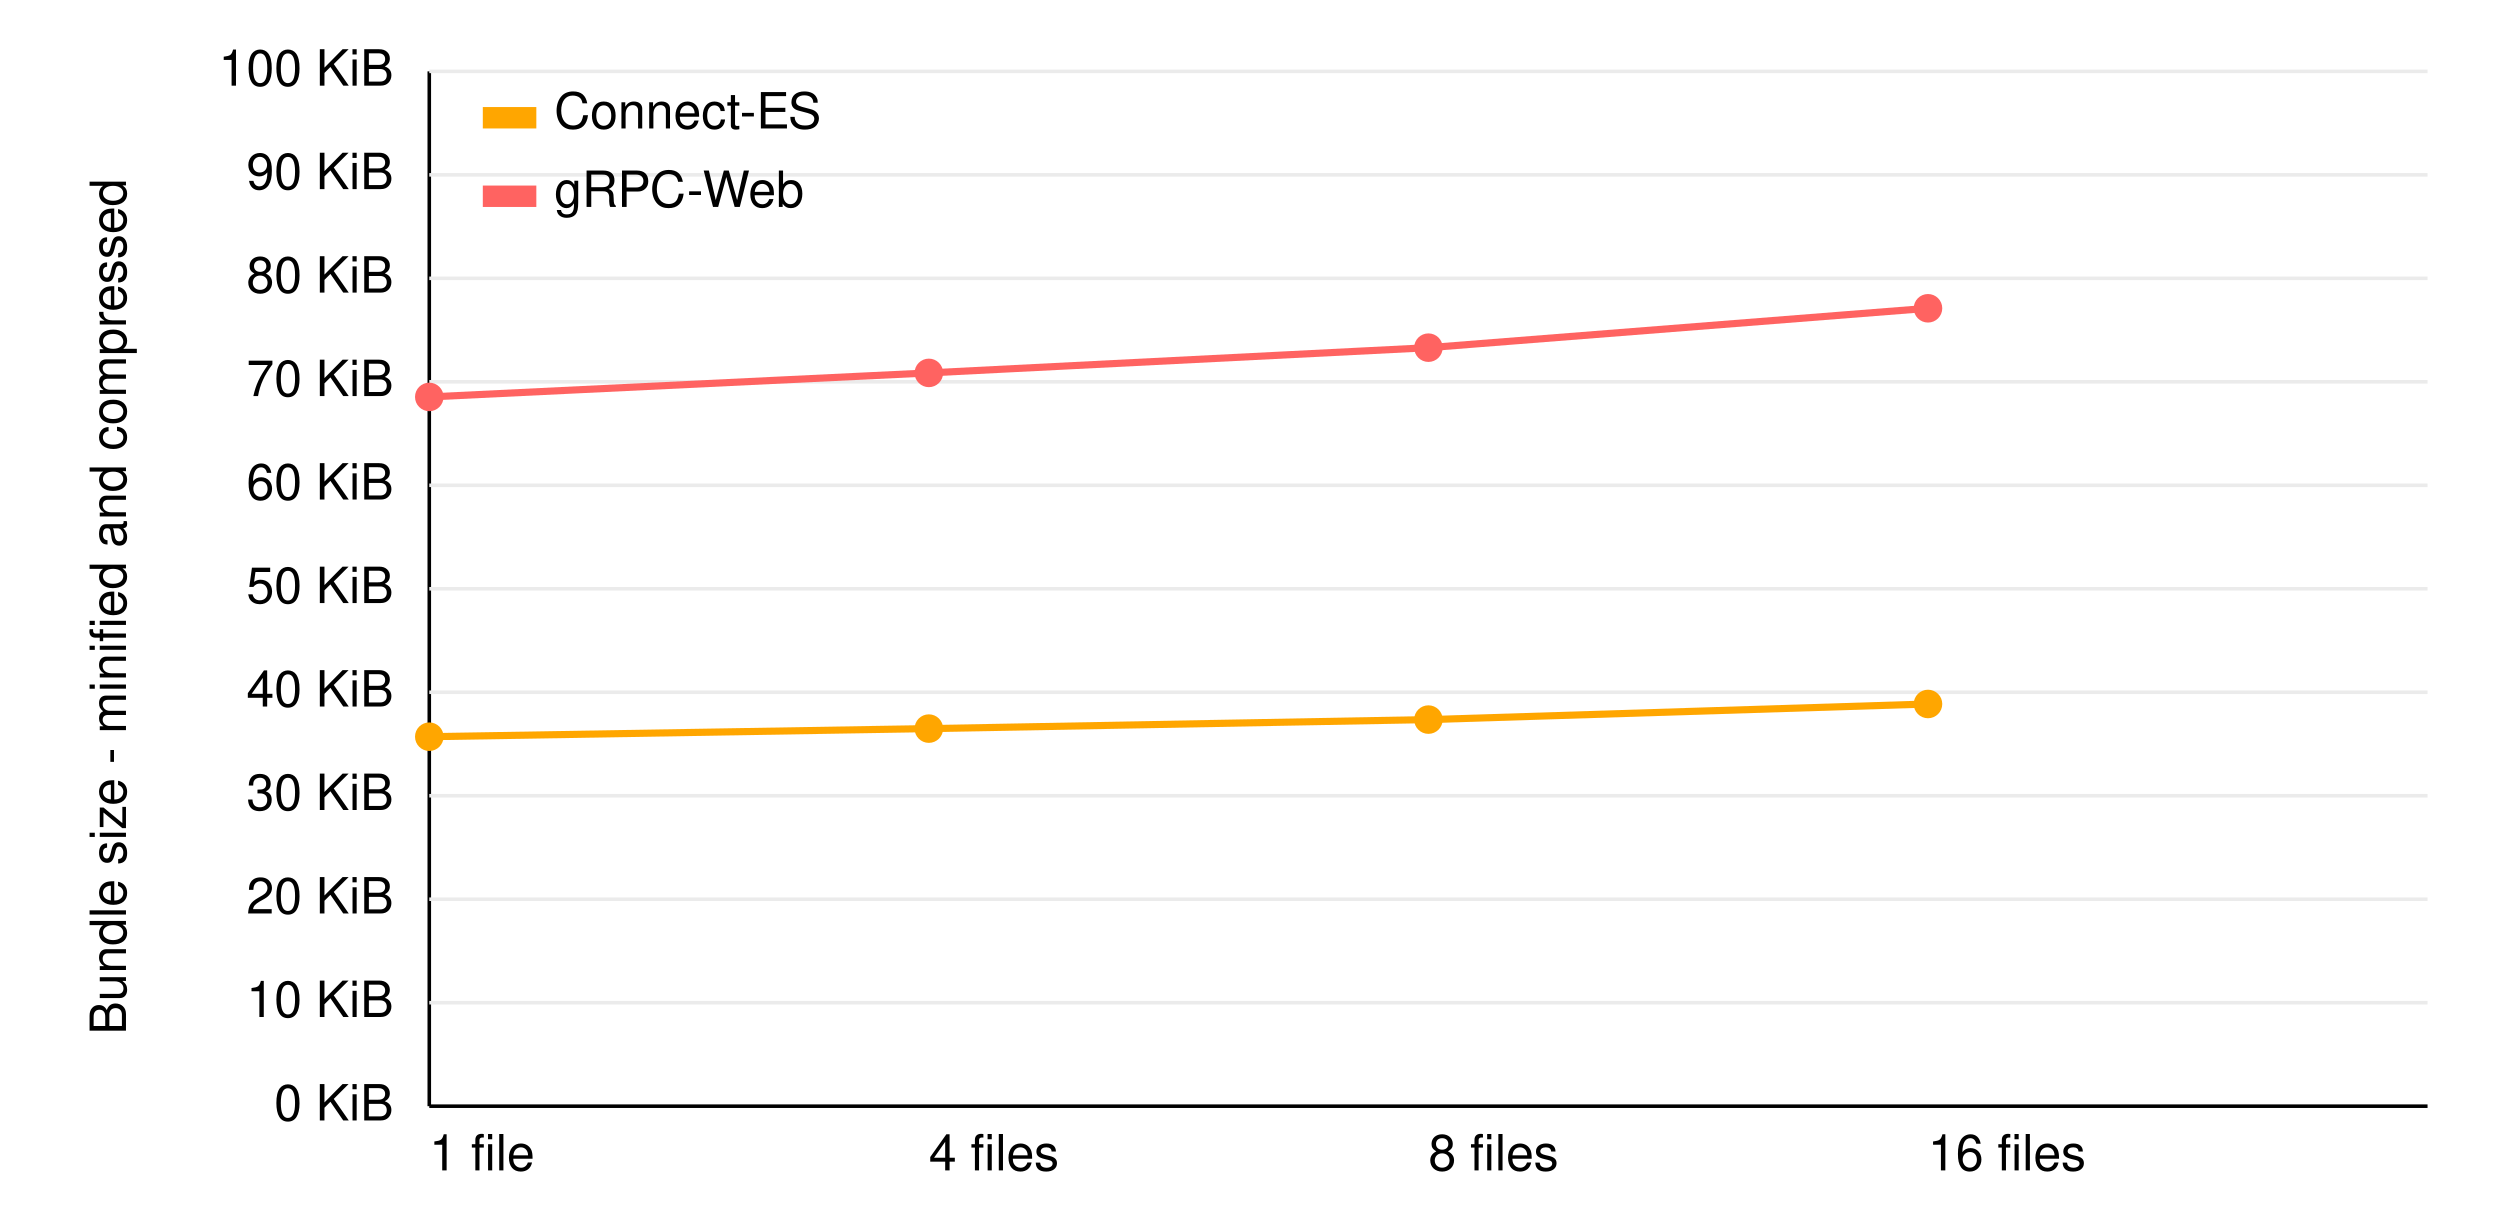
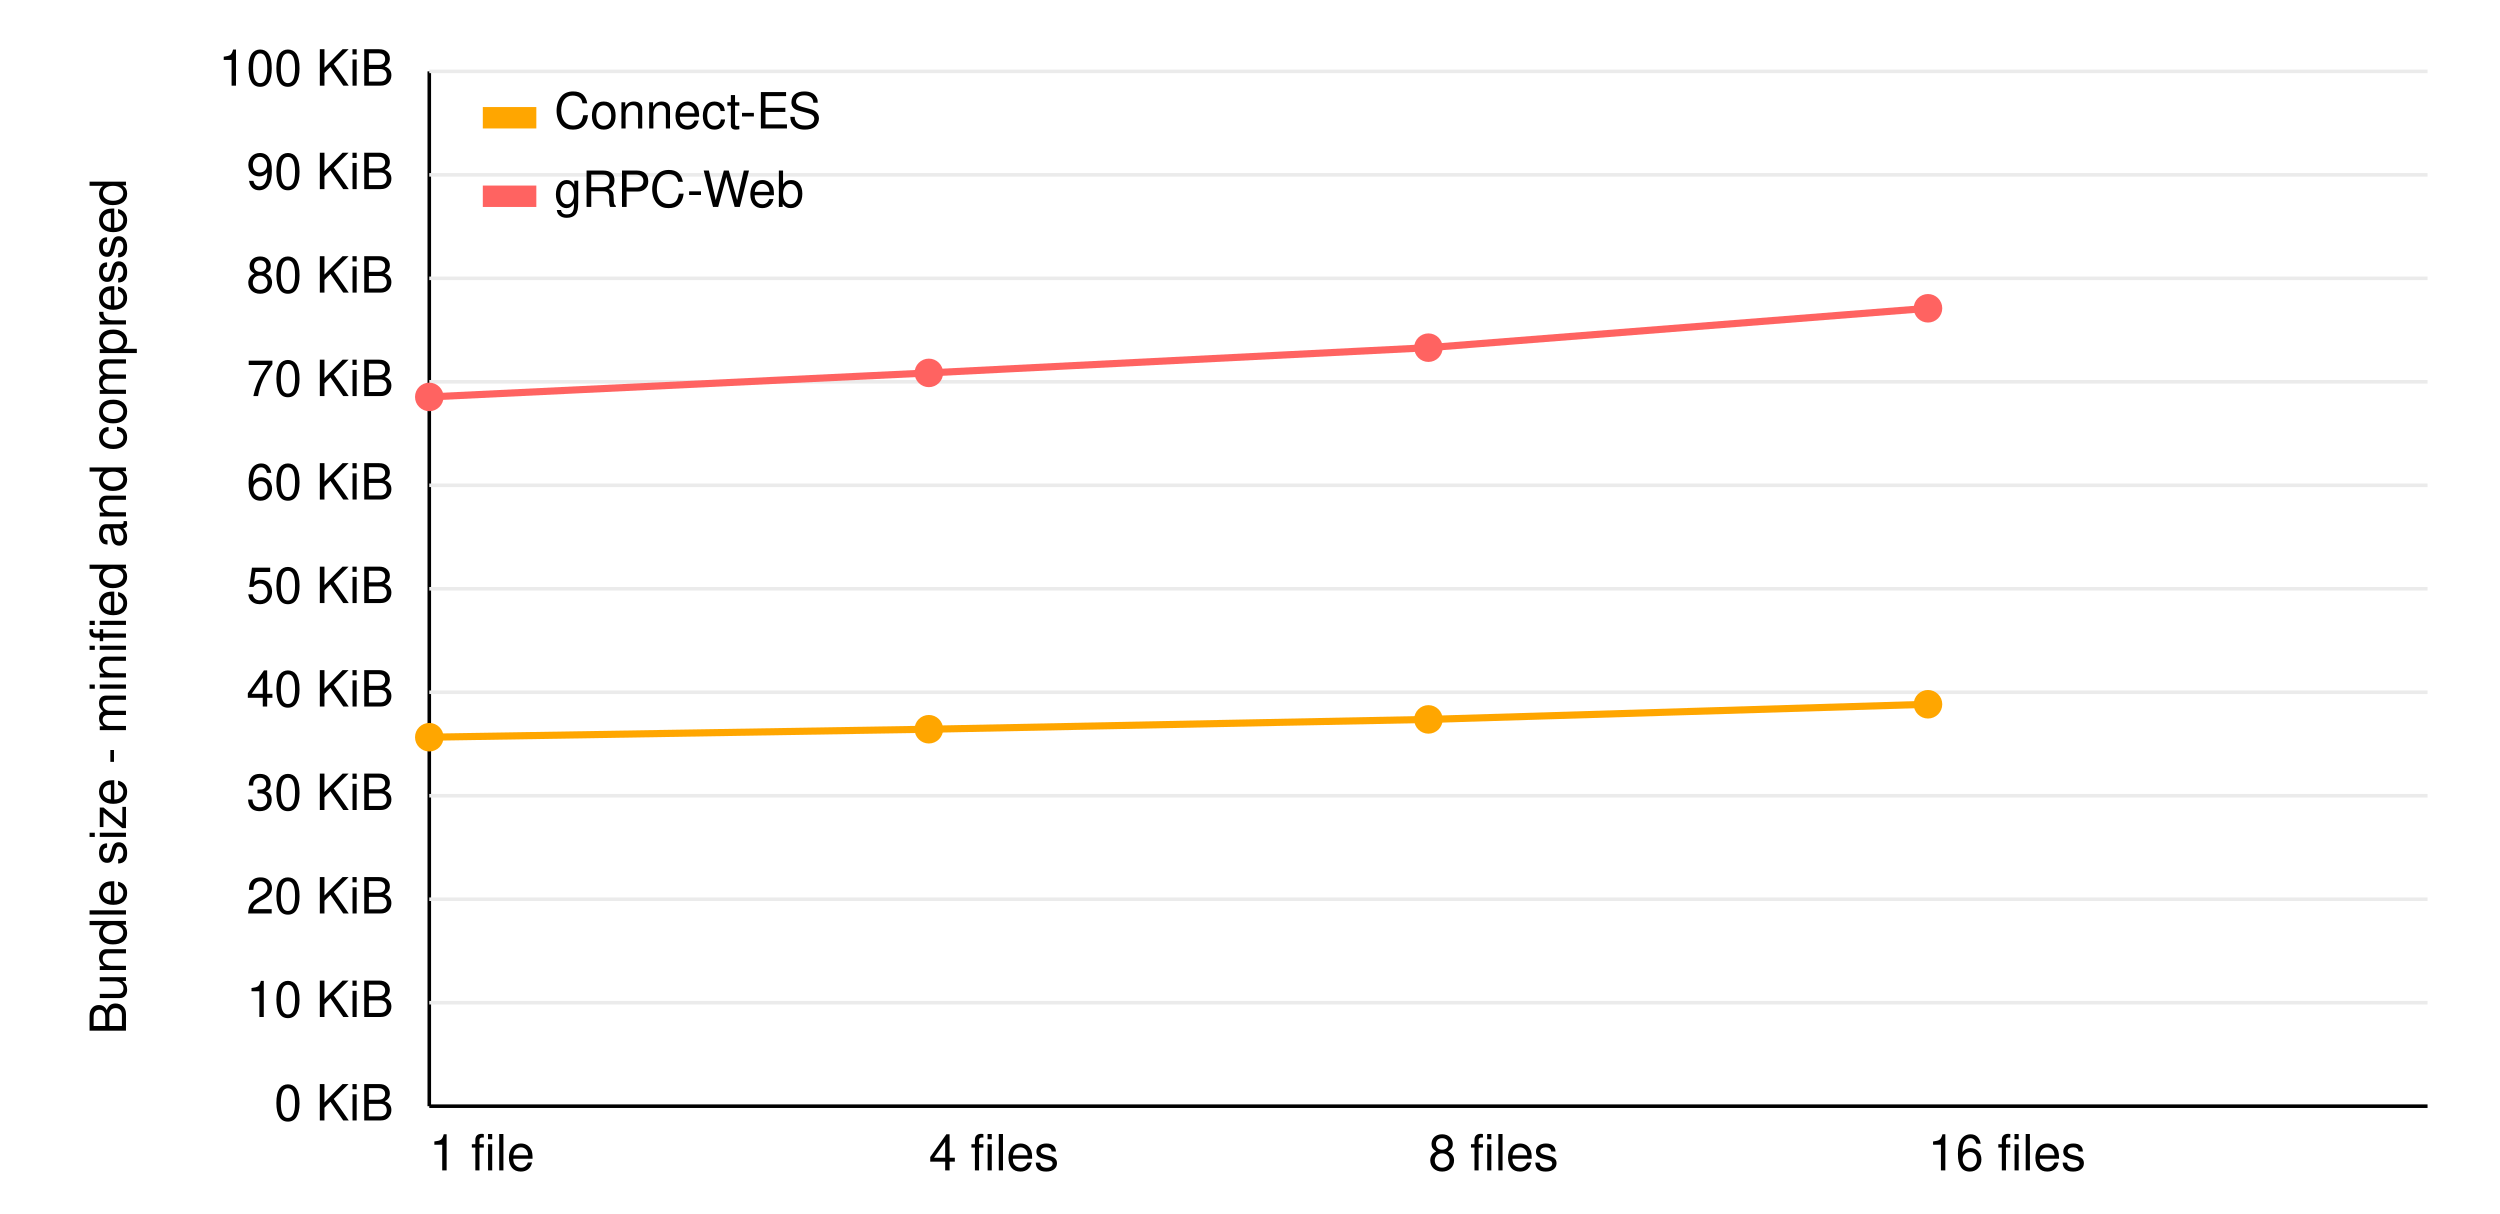
<svg xmlns="http://www.w3.org/2000/svg" version="1.1" width="680px" height="330px" viewBox="0 0 680 340" class="chart">
  <style>
      
      text {
        font: 14px Verdana, Helvetica, Arial, sans-serif;
      }
      
    </style>
  <g transform="translate(110,310)">
    <line y1="0" x2="560" stroke="black" />
    <text x="0" y="18" text-anchor="start">1 file</text>
    <text x="140" y="18" text-anchor="start">4 files</text>
    <text x="280" y="18" text-anchor="start">8 files</text>
    <text x="420" y="18" text-anchor="start">16 files</text>
  </g>
  <g transform="translate(110, 20)">
    <line x1="0" x2="0" y1="0" y2="290" stroke="black" />
    <g transform="rotate(-90), translate(-150,-85)">
      <text text-anchor="middle">Bundle size - minified and compressed</text>
    </g>
    <text x="-10" y="4" text-anchor="end">100 KiB</text>
    <line x1="0" x2="560" y1="0" y2="0" stroke="#ebebeb" />
    <text x="-10" y="33" text-anchor="end">90 KiB</text>
    <line x1="0" x2="560" y1="29" y2="29" stroke="#ebebeb" />
    <text x="-10" y="62" text-anchor="end">80 KiB</text>
    <line x1="0" x2="560" y1="58" y2="58" stroke="#ebebeb" />
    <text x="-10" y="91" text-anchor="end">70 KiB</text>
    <line x1="0" x2="560" y1="87" y2="87" stroke="#ebebeb" />
    <text x="-10" y="120" text-anchor="end">60 KiB</text>
    <line x1="0" x2="560" y1="116" y2="116" stroke="#ebebeb" />
    <text x="-10" y="149" text-anchor="end">50 KiB</text>
    <line x1="0" x2="560" y1="145" y2="145" stroke="#ebebeb" />
    <text x="-10" y="178" text-anchor="end">40 KiB</text>
    <line x1="0" x2="560" y1="174" y2="174" stroke="#ebebeb" />
    <text x="-10" y="207" text-anchor="end">30 KiB</text>
    <line x1="0" x2="560" y1="203" y2="203" stroke="#ebebeb" />
    <text x="-10" y="236" text-anchor="end">20 KiB</text>
    <line x1="0" x2="560" y1="232" y2="232" stroke="#ebebeb" />
    <text x="-10" y="265" text-anchor="end">10 KiB</text>
    <line x1="0" x2="560" y1="261" y2="261" stroke="#ebebeb" />
    <text x="-10" y="294" text-anchor="end">0 KiB</text>
  </g>
  <g transform="translate(110, 20)">
-     <polyline fill="none" stroke="#ffa600" stroke-width="2" points="0,186.455 140,184.187 280,181.661 420,177.285">
+     <polyline fill="none" stroke="#ffa600" stroke-width="2" points="0,186.597 140,184.362 280,181.61 420,177.364">
    </polyline>
-     <circle cx="0" cy="186.455" r="4" fill="#ffa600" />
-     <circle cx="140" cy="184.187" r="4" fill="#ffa600" />
-     <circle cx="280" cy="181.661" r="4" fill="#ffa600" />
-     <circle cx="420" cy="177.285" r="4" fill="#ffa600" />
+     <circle cx="0" cy="186.597" r="4" fill="#ffa600" />
+     <circle cx="140" cy="184.362" r="4" fill="#ffa600" />
+     <circle cx="280" cy="181.61" r="4" fill="#ffa600" />
+     <circle cx="420" cy="177.364" r="4" fill="#ffa600" />
  </g>
  <g transform="translate(110, 20)">
    <polyline fill="none" stroke="#ff6361" stroke-width="2" points="0,91.237 140,84.502 280,77.431 420,66.397">
    </polyline>
    <circle cx="0" cy="91.237" r="4" fill="#ff6361" />
    <circle cx="140" cy="84.502" r="4" fill="#ff6361" />
    <circle cx="280" cy="77.431" r="4" fill="#ff6361" />
    <circle cx="420" cy="66.397" r="4" fill="#ff6361" />
  </g>
  <g transform="translate(125, 30)">
    <g transform="translate(0, 0)">
      <rect width="15" height="6" fill="#ffa600" />
      <text x="20" y="6">Connect-ES</text>
    </g>
    <g transform="translate(0, 22)">
      <rect width="15" height="6" fill="#ff6361" />
      <text x="20" y="6">gRPC-Web</text>
    </g>
  </g>
</svg>
